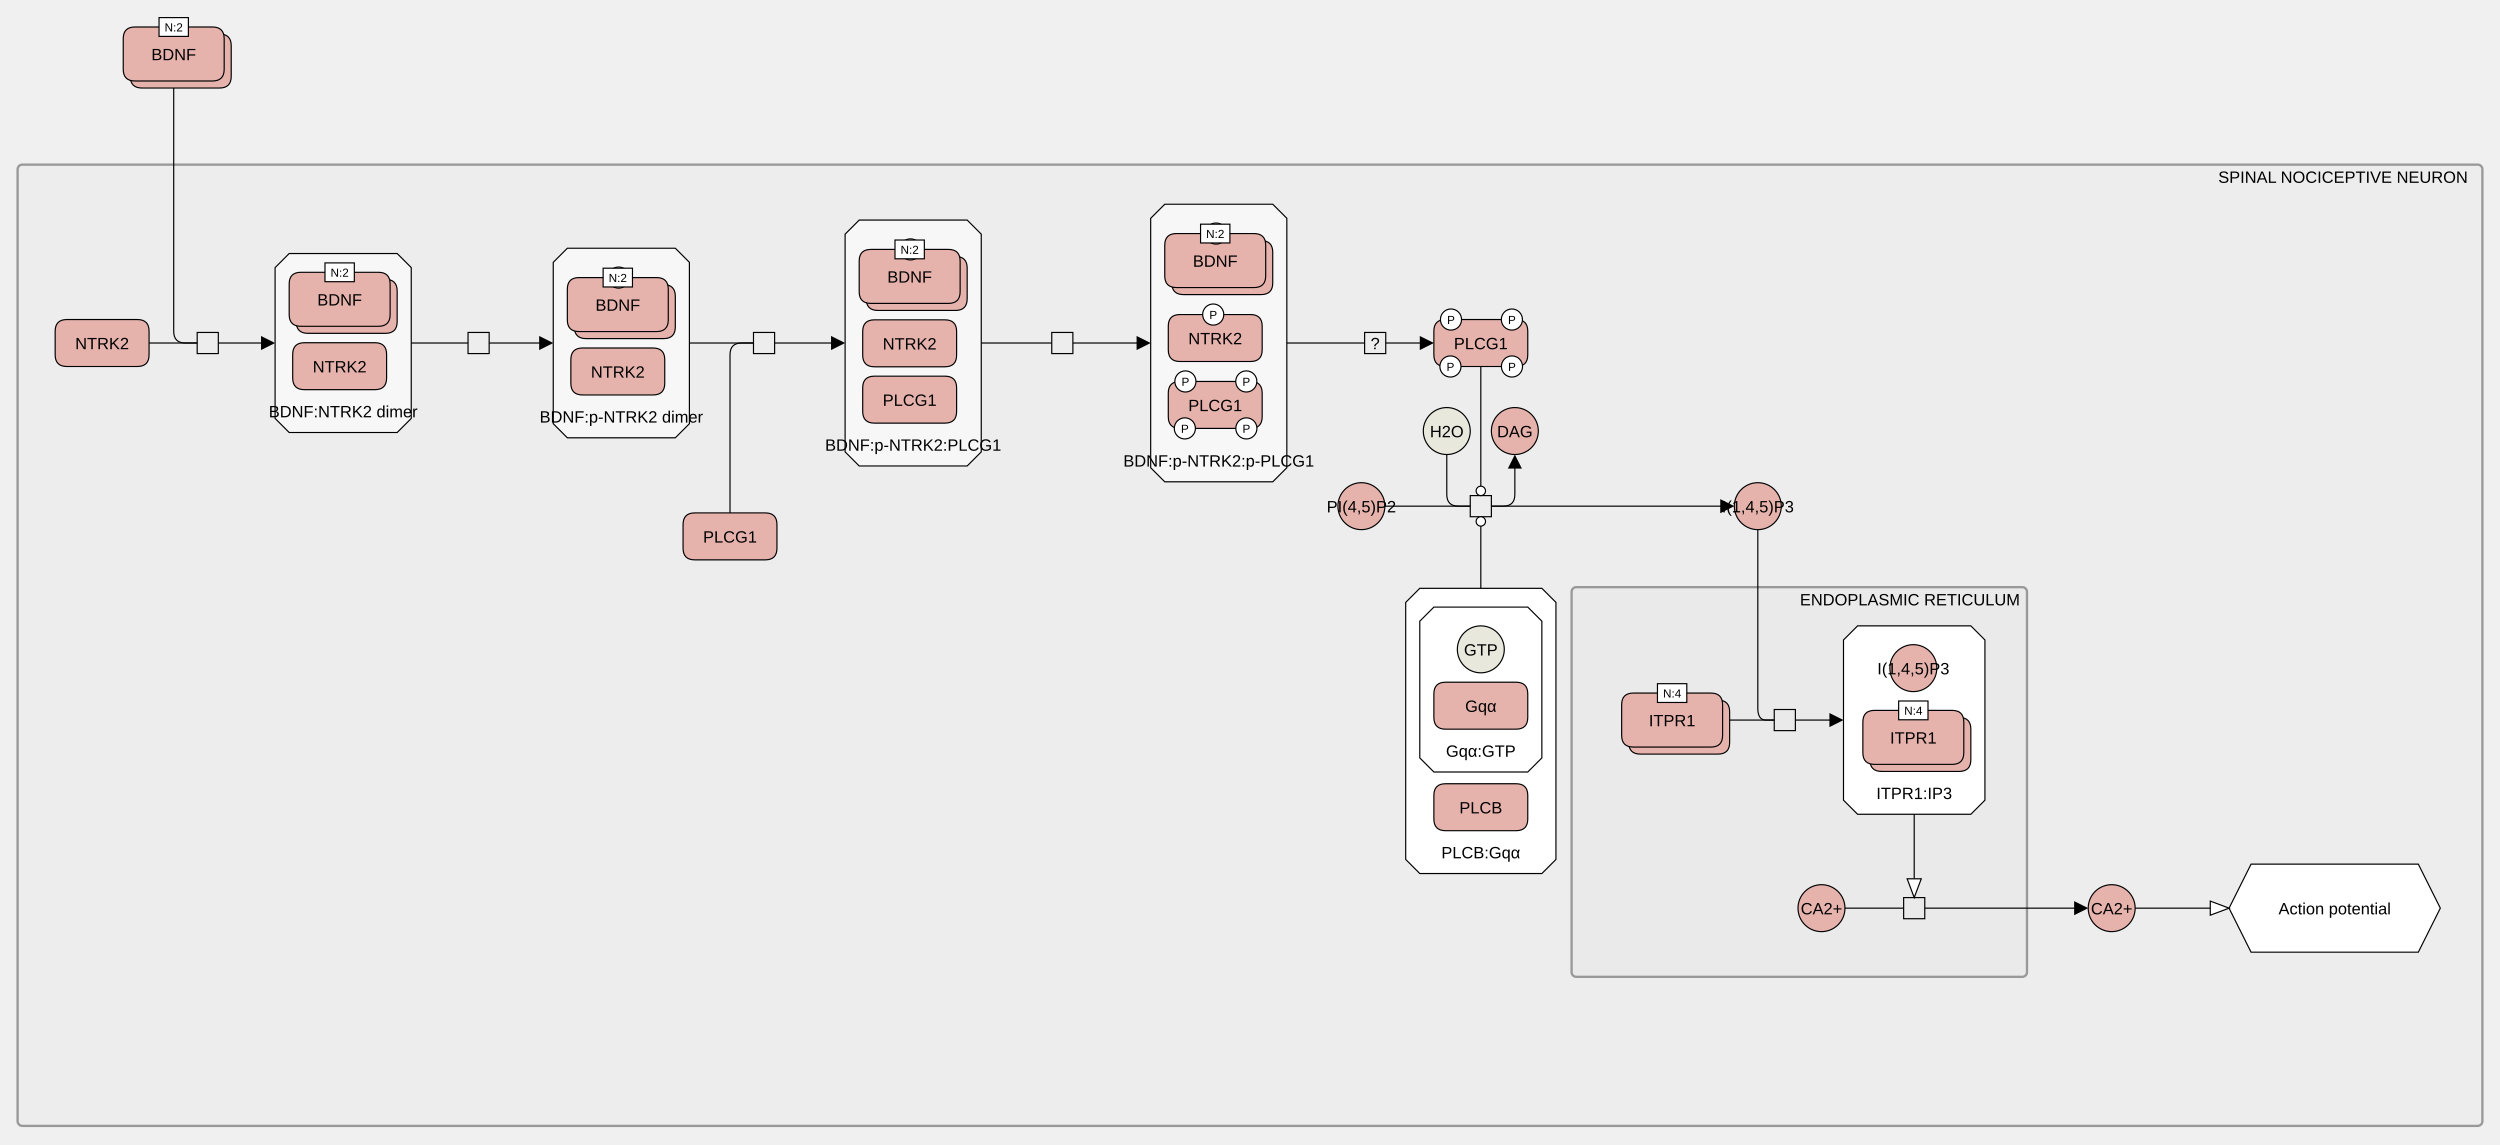
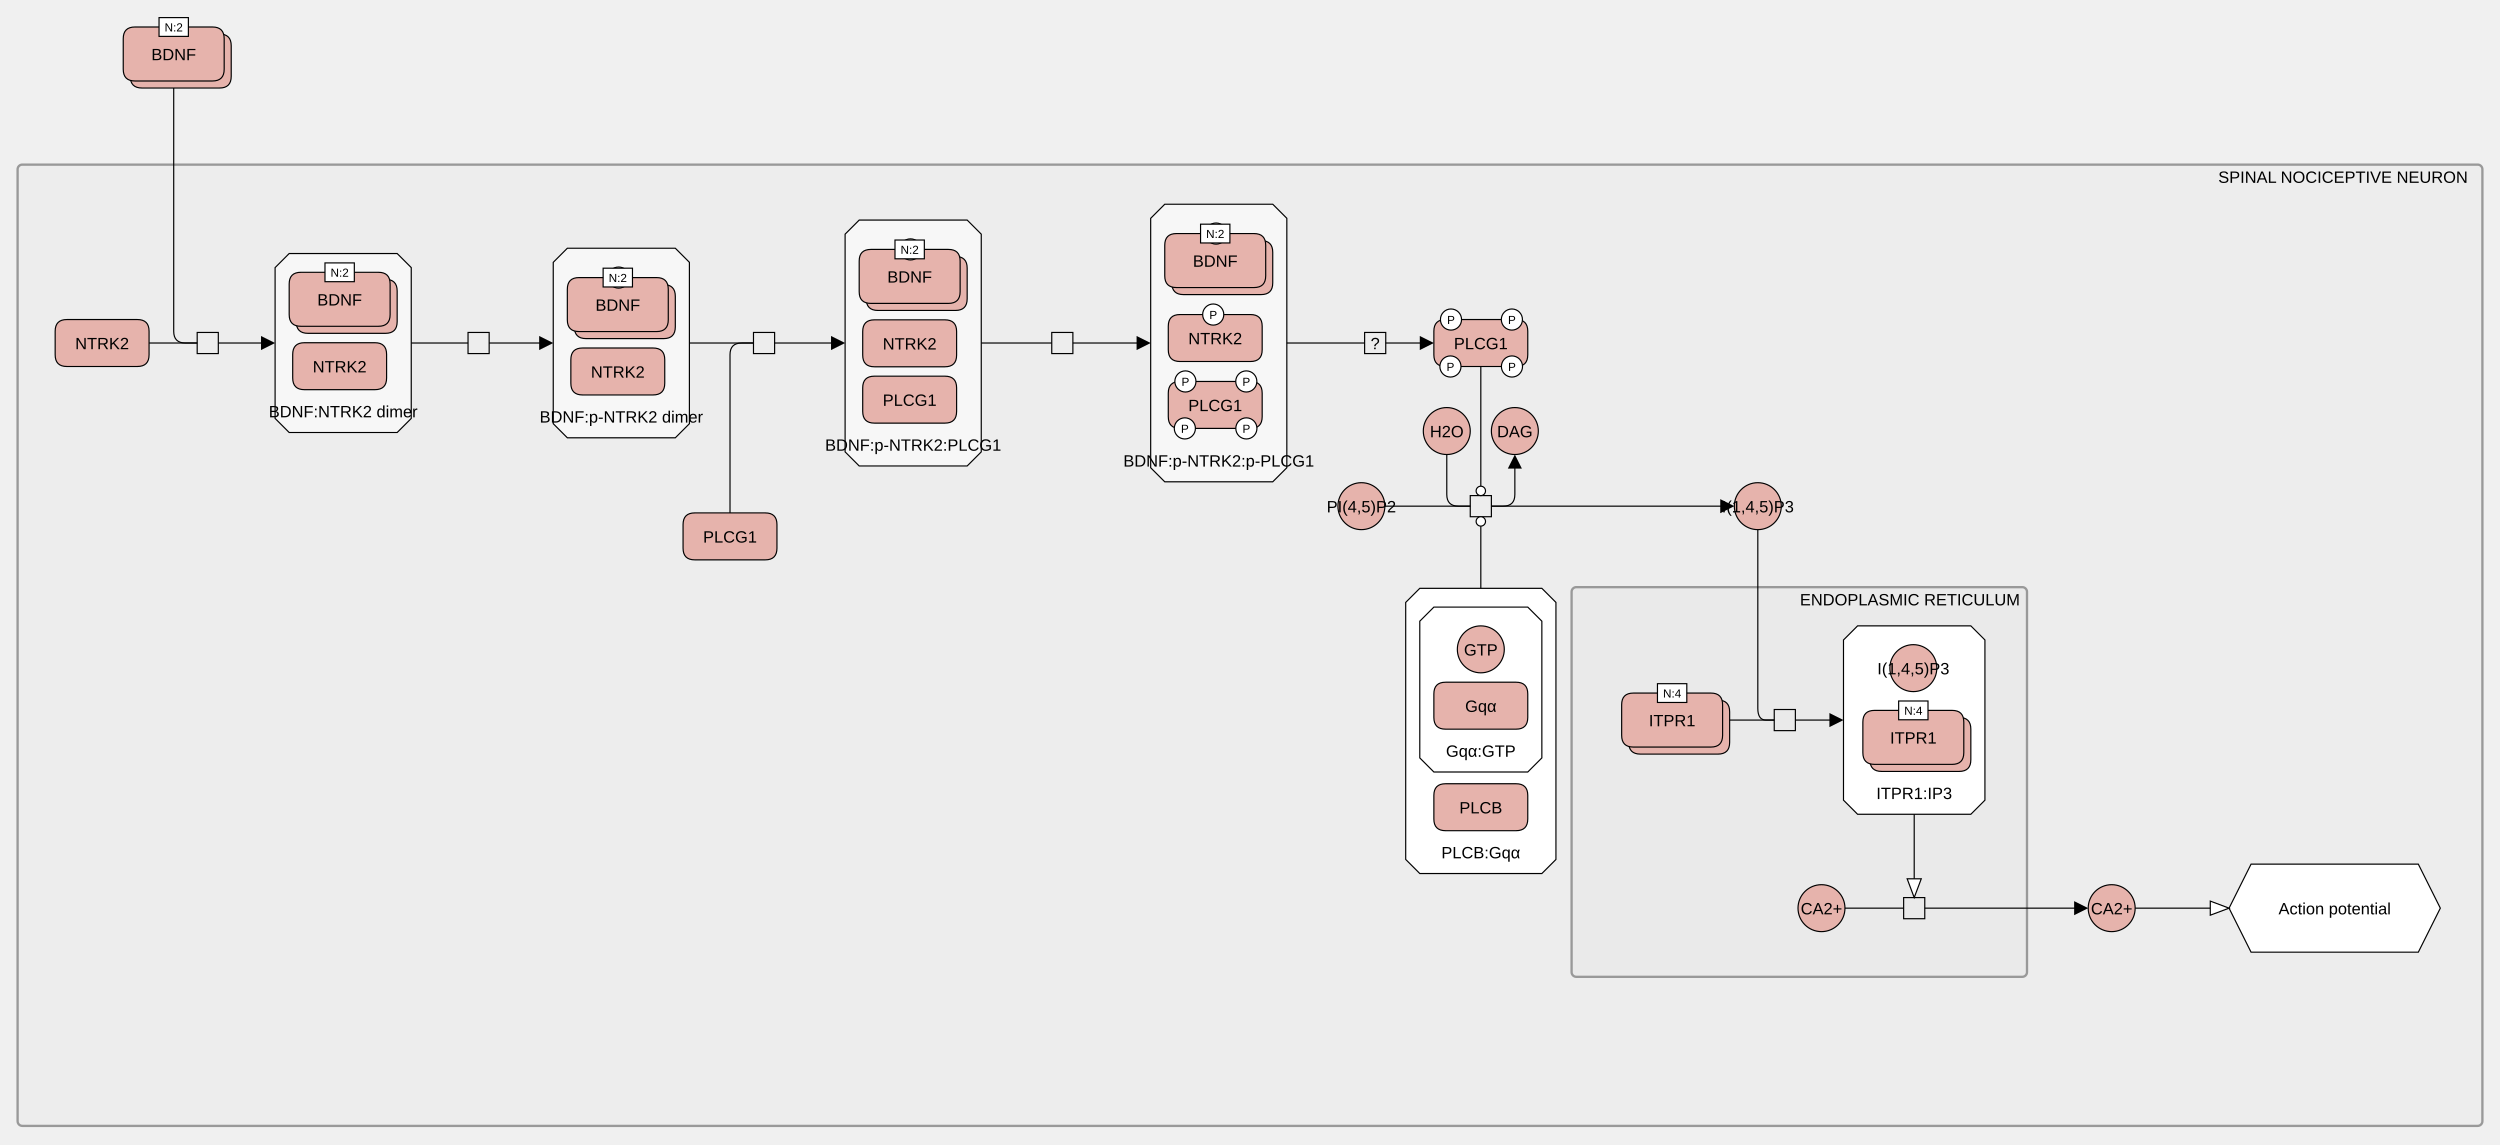
<svg xmlns="http://www.w3.org/2000/svg" width="2130" height="975" viewBox="0 0 2130 975" stroke-linecap="butt" stroke-miterlimit="10">
  <g transform="translate(-25,-25)">
    <path d="M40 169.25 C40 167.041 41.791 165.25 44 165.25 L2136 165.25 C2138.209 165.25 2140 167.041 2140 169.25 L2140 980.25 C2140 982.459 2138.209 984.25 2136 984.25 L44 984.25 C41.791 984.25 40 982.459 40 980.25 Z" fill="#999999" fill-opacity="0.031" stroke="none" />
    <path d="M40 169.25 C40 167.041 41.791 165.25 44 165.25 L2136 165.25 C2138.209 165.25 2140 167.041 2140 169.25 L2140 980.25 C2140 982.459 2138.209 984.25 2136 984.25 L44 984.25 C41.791 984.25 40 982.459 40 980.25 Z" fill="none" stroke="#999999" stroke-width="2" />
    <text x="2021.25" y="180.791" text-anchor="middle" font-family="'Dialog', Arial, Helvetica, sans-serif" font-size="14" fill="#000000" stroke="none" xml:space="preserve">SPINAL NOCICEPTIVE NEURON</text>
    <path d="M1364 529.25 C1364 527.041 1365.791 525.25 1368 525.25 L1748 525.25 C1750.209 525.25 1752 527.041 1752 529.25 L1752 853.25 C1752 855.459 1750.209 857.25 1748 857.25 L1368 857.25 C1365.791 857.25 1364 855.459 1364 853.25 Z" fill="#999999" fill-opacity="0.031" stroke="none" />
    <path d="M1364 529.25 C1364 527.041 1365.791 525.25 1368 525.25 L1748 525.25 C1750.209 525.25 1752 527.041 1752 529.25 L1752 853.25 C1752 855.459 1750.209 857.25 1748 857.25 L1368 857.25 C1365.791 857.25 1364 855.459 1364 853.25 Z" fill="none" stroke="#999999" stroke-width="2" />
    <text x="1652.25" y="540.791" text-anchor="middle" font-family="'Dialog', Arial, Helvetica, sans-serif" font-size="14" fill="#000000" stroke="none" xml:space="preserve">ENDOPLASMIC RETICULUM</text>
    <path d="M1556.906 798.75 C1556.906 787.704 1565.86 778.75 1576.906 778.75 L1576.906 778.75 C1587.952 778.75 1596.906 787.704 1596.906 798.75 L1596.906 798.75 C1596.906 809.796 1587.952 818.75 1576.906 818.75 L1576.906 818.75 C1565.86 818.75 1556.906 809.796 1556.906 798.75 Z" fill="#E6B3AC" stroke="none" />
    <path d="M1556.906 798.75 C1556.906 787.704 1565.86 778.75 1576.906 778.75 L1576.906 778.75 C1587.952 778.75 1596.906 787.704 1596.906 798.75 L1596.906 798.75 C1596.906 809.796 1587.952 818.75 1576.906 818.75 L1576.906 818.75 C1565.86 818.75 1556.906 809.796 1556.906 798.75 Z" fill="none" stroke="#000000" />
    <text x="1576.906" y="804.041" text-anchor="middle" font-family="'Dialog', Arial, Helvetica, sans-serif" font-size="14" fill="#000000" stroke="none" xml:space="preserve">CA2+</text>
    <path d="M1607.656 558.25 L1704.156 558.25 L1716.156 570.25 L1716.156 706.75 L1704.156 718.75 L1607.656 718.75 L1595.656 706.75 L1595.656 570.25 Z" fill="#FFFFFF" stroke="none" />
    <path d="M1607.656 558.25 L1704.156 558.25 L1716.156 570.25 L1716.156 706.75 L1704.156 718.75 L1607.656 718.75 L1595.656 706.75 L1595.656 570.25 Z" fill="none" stroke="#000000" />
    <text x="1655.906" y="705.791" text-anchor="middle" font-family="'Dialog', Arial, Helvetica, sans-serif" font-size="14" fill="#000000" stroke="none" xml:space="preserve">ITPR1:IP3</text>
    <path d="M1618.156 646.25 Q1618.156 636.25 1628.156 636.25 L1694.156 636.25 Q1704.156 636.25 1704.156 646.25 L1704.156 672.25 Q1704.156 682.25 1694.156 682.25 L1628.156 682.25 Q1618.156 682.25 1618.156 672.25 Z" fill="#E6B3AC" stroke="none" />
    <path d="M1618.156 646.25 Q1618.156 636.25 1628.156 636.25 L1694.156 636.25 Q1704.156 636.25 1704.156 646.25 L1704.156 672.25 Q1704.156 682.25 1694.156 682.25 L1628.156 682.25 Q1618.156 682.25 1618.156 672.25 Z" fill="none" stroke="#000000" />
    <path d="M1612.156 640.25 Q1612.156 630.25 1622.156 630.25 L1688.156 630.25 Q1698.156 630.25 1698.156 640.25 L1698.156 666.25 Q1698.156 676.25 1688.156 676.25 L1622.156 676.25 Q1612.156 676.25 1612.156 666.25 Z" fill="#E6B3AC" stroke="none" />
    <path d="M1612.156 640.25 Q1612.156 630.25 1622.156 630.25 L1688.156 630.25 Q1698.156 630.25 1698.156 640.25 L1698.156 666.25 Q1698.156 676.25 1688.156 676.25 L1622.156 676.25 Q1612.156 676.25 1612.156 666.25 Z" fill="none" stroke="#000000" />
    <text x="1655.156" y="658.541" text-anchor="middle" font-family="'Dialog', Arial, Helvetica, sans-serif" font-size="14" fill="#000000" stroke="none" xml:space="preserve">ITPR1</text>
    <path d="M1642.656 622.25 L1667.656 622.25 L1667.656 638.25 L1642.656 638.25 Z" fill="#FFFFFF" stroke="none" />
    <path d="M1642.656 622.25 L1667.656 622.25 L1667.656 638.25 L1642.656 638.25 Z" fill="none" stroke="#000000" />
    <text x="1655.156" y="634.029" text-anchor="middle" font-family="'Dialog', Arial, Helvetica, sans-serif" font-size="10" fill="#000000" stroke="none" xml:space="preserve">N:4</text>
    <path d="M1635.156 594.25 C1635.156 583.204 1644.11 574.25 1655.156 574.25 L1655.156 574.25 C1666.202 574.25 1675.156 583.204 1675.156 594.25 L1675.156 594.25 C1675.156 605.296 1666.202 614.25 1655.156 614.25 L1655.156 614.25 C1644.11 614.25 1635.156 605.296 1635.156 594.25 Z" fill="#E6B3AC" stroke="none" />
    <path d="M1635.156 594.25 C1635.156 583.204 1644.11 574.25 1655.156 574.25 L1655.156 574.25 C1666.202 574.25 1675.156 583.204 1675.156 594.25 L1675.156 594.25 C1675.156 605.296 1666.202 614.25 1655.156 614.25 L1655.156 614.25 C1644.11 614.25 1635.156 605.296 1635.156 594.25 Z" fill="none" stroke="#000000" />
    <text x="1655.156" y="599.541" text-anchor="middle" font-family="'Dialog', Arial, Helvetica, sans-serif" font-size="14" fill="#000000" stroke="none" xml:space="preserve">I(1,4,5)P3</text>
    <path d="M1412.656 631.5 Q1412.656 621.5 1422.656 621.5 L1488.656 621.5 Q1498.656 621.5 1498.656 631.5 L1498.656 657.5 Q1498.656 667.5 1488.656 667.5 L1422.656 667.5 Q1412.656 667.5 1412.656 657.5 Z" fill="#E6B3AC" stroke="none" />
    <path d="M1412.656 631.5 Q1412.656 621.5 1422.656 621.5 L1488.656 621.5 Q1498.656 621.5 1498.656 631.5 L1498.656 657.5 Q1498.656 667.5 1488.656 667.5 L1422.656 667.5 Q1412.656 667.5 1412.656 657.5 Z" fill="none" stroke="#000000" />
    <path d="M1406.656 625.5 Q1406.656 615.5 1416.656 615.5 L1482.656 615.5 Q1492.656 615.5 1492.656 625.5 L1492.656 651.5 Q1492.656 661.5 1482.656 661.5 L1416.656 661.5 Q1406.656 661.5 1406.656 651.5 Z" fill="#E6B3AC" stroke="none" />
    <path d="M1406.656 625.5 Q1406.656 615.5 1416.656 615.5 L1482.656 615.5 Q1492.656 615.5 1492.656 625.5 L1492.656 651.5 Q1492.656 661.5 1482.656 661.5 L1416.656 661.5 Q1406.656 661.5 1406.656 651.5 Z" fill="none" stroke="#000000" />
    <text x="1449.656" y="643.791" text-anchor="middle" font-family="'Dialog', Arial, Helvetica, sans-serif" font-size="14" fill="#000000" stroke="none" xml:space="preserve">ITPR1</text>
    <path d="M1437.156 607.5 L1462.156 607.5 L1462.156 623.5 L1437.156 623.5 Z" fill="#FFFFFF" stroke="none" />
    <path d="M1437.156 607.5 L1462.156 607.5 L1462.156 623.5 L1437.156 623.5 Z" fill="none" stroke="#000000" />
    <text x="1449.656" y="619.279" text-anchor="middle" font-family="'Dialog', Arial, Helvetica, sans-serif" font-size="10" fill="#000000" stroke="none" xml:space="preserve">N:4</text>
    <path d="M1536.656 629.5 L1554.656 629.5 L1554.656 647.5 L1536.656 647.5 Z" fill="none" stroke="#000000" />
    <path d="M1646.906 789.75 L1664.906 789.75 L1664.906 807.75 L1646.906 807.75 Z" fill="none" stroke="#000000" />
    <path d="M1234.656 526.25 L1338.656 526.25 L1350.656 538.25 L1350.656 757.25 L1338.656 769.25 L1234.656 769.25 L1222.656 757.25 L1222.656 538.25 Z" fill="#FFFFFF" stroke="none" />
    <path d="M1234.656 526.25 L1338.656 526.25 L1350.656 538.25 L1350.656 757.25 L1338.656 769.25 L1234.656 769.25 L1222.656 757.25 L1222.656 538.25 Z" fill="none" stroke="#000000" />
    <text x="1286.656" y="756.291" text-anchor="middle" font-family="'Dialog', Arial, Helvetica, sans-serif" font-size="14" fill="#000000" stroke="none" xml:space="preserve">PLCB:Gqα</text>
    <path d="M1246.656 702.75 Q1246.656 692.75 1256.656 692.75 L1316.656 692.75 Q1326.656 692.75 1326.656 702.75 L1326.656 722.75 Q1326.656 732.75 1316.656 732.75 L1256.656 732.75 Q1246.656 732.75 1246.656 722.75 Z" fill="#E6B3AC" stroke="none" />
    <path d="M1246.656 702.75 Q1246.656 692.75 1256.656 692.75 L1316.656 692.75 Q1326.656 692.75 1326.656 702.75 L1326.656 722.75 Q1326.656 732.75 1316.656 732.75 L1256.656 732.75 Q1246.656 732.75 1246.656 722.75 Z" fill="none" stroke="#000000" />
    <text x="1286.656" y="718.041" text-anchor="middle" font-family="'Dialog', Arial, Helvetica, sans-serif" font-size="14" fill="#000000" stroke="none" xml:space="preserve">PLCB</text>
    <path d="M1246.656 542.25 L1326.656 542.25 L1338.656 554.25 L1338.656 670.75 L1326.656 682.75 L1246.656 682.75 L1234.656 670.75 L1234.656 554.25 Z" fill="#FFFFFF" stroke="none" />
    <path d="M1246.656 542.25 L1326.656 542.25 L1338.656 554.25 L1338.656 670.75 L1326.656 682.75 L1246.656 682.75 L1234.656 670.75 L1234.656 554.25 Z" fill="none" stroke="#000000" />
    <text x="1286.656" y="669.791" text-anchor="middle" font-family="'Dialog', Arial, Helvetica, sans-serif" font-size="14" fill="#000000" stroke="none" xml:space="preserve">Gqα:GTP</text>
    <path d="M1246.656 616.25 Q1246.656 606.25 1256.656 606.25 L1316.656 606.25 Q1326.656 606.25 1326.656 616.25 L1326.656 636.25 Q1326.656 646.25 1316.656 646.25 L1256.656 646.25 Q1246.656 646.25 1246.656 636.25 Z" fill="#E6B3AC" stroke="none" />
    <path d="M1246.656 616.25 Q1246.656 606.25 1256.656 606.25 L1316.656 606.25 Q1326.656 606.25 1326.656 616.25 L1326.656 636.25 Q1326.656 646.25 1316.656 646.25 L1256.656 646.25 Q1246.656 646.25 1246.656 636.25 Z" fill="none" stroke="#000000" />
    <text x="1286.656" y="631.541" text-anchor="middle" font-family="'Dialog', Arial, Helvetica, sans-serif" font-size="14" fill="#000000" stroke="none" xml:space="preserve">Gqα</text>
-     <path d="M1266.656 578.25 C1266.656 567.204 1275.61 558.25 1286.656 558.25 L1286.656 558.25 C1297.702 558.25 1306.656 567.204 1306.656 578.25 L1306.656 578.25 C1306.656 589.296 1297.702 598.25 1286.656 598.25 L1286.656 598.25 C1275.61 598.25 1266.656 589.296 1266.656 578.25 Z" fill="#E8E8DD" stroke="none" />
+     <path d="M1266.656 578.25 C1266.656 567.204 1275.61 558.25 1286.656 558.25 L1286.656 558.25 C1297.702 558.25 1306.656 567.204 1306.656 578.25 L1306.656 578.25 C1306.656 589.296 1297.702 598.25 1286.656 598.25 L1286.656 598.25 C1275.61 598.25 1266.656 589.296 1266.656 578.25 Z" fill="#E6B3AC" stroke="none" />
    <path d="M1266.656 578.25 C1266.656 567.204 1275.61 558.25 1286.656 558.25 L1286.656 558.25 C1297.702 558.25 1306.656 567.204 1306.656 578.25 L1306.656 578.25 C1306.656 589.296 1297.702 598.25 1286.656 598.25 L1286.656 598.25 C1275.61 598.25 1266.656 589.296 1266.656 578.25 Z" fill="none" stroke="#000000" />
    <text x="1286.656" y="583.541" text-anchor="middle" font-family="'Dialog', Arial, Helvetica, sans-serif" font-size="14" fill="#000000" stroke="none" xml:space="preserve">GTP</text>
    <path d="M1017.375 199 L1109.375 199 L1121.375 211 L1121.375 423.5 L1109.375 435.5 L1017.375 435.5 L1005.375 423.5 L1005.375 211 Z" fill="#F7F7F7" stroke="none" />
    <path d="M1017.375 199 L1109.375 199 L1121.375 211 L1121.375 423.5 L1109.375 435.5 L1017.375 435.5 L1005.375 423.5 L1005.375 211 Z" fill="none" stroke="#000000" />
    <text x="1063.375" y="422.541" text-anchor="middle" font-family="'Dialog', Arial, Helvetica, sans-serif" font-size="14" fill="#000000" stroke="none" xml:space="preserve">BDNF:p-NTRK2:p-PLCG1</text>
    <path d="M1023.375 240 Q1023.375 230 1033.375 230 L1099.375 230 Q1109.375 230 1109.375 240 L1109.375 266 Q1109.375 276 1099.375 276 L1033.375 276 Q1023.375 276 1023.375 266 Z" fill="#E6B3AC" stroke="none" />
    <path d="M1023.375 240 Q1023.375 230 1033.375 230 L1099.375 230 Q1109.375 230 1109.375 240 L1109.375 266 Q1109.375 276 1099.375 276 L1033.375 276 Q1023.375 276 1023.375 266 Z" fill="none" stroke="#000000" />
    <path d="M1017.375 234 Q1017.375 224 1027.375 224 L1093.375 224 Q1103.375 224 1103.375 234 L1103.375 260 Q1103.375 270 1093.375 270 L1027.375 270 Q1017.375 270 1017.375 260 Z" fill="#E6B3AC" stroke="none" />
    <path d="M1017.375 234 Q1017.375 224 1027.375 224 L1093.375 224 Q1103.375 224 1103.375 234 L1103.375 260 Q1103.375 270 1093.375 270 L1027.375 270 Q1017.375 270 1017.375 260 Z" fill="none" stroke="#000000" />
    <text x="1060.375" y="252.291" text-anchor="middle" font-family="'Dialog', Arial, Helvetica, sans-serif" font-size="14" fill="#000000" stroke="none" xml:space="preserve">BDNF</text>
    <path d="M1052.083 224 C1052.083 219.029 1056.112 215 1061.083 215 L1061.083 215 C1066.054 215 1070.083 219.029 1070.083 224 L1070.083 224 C1070.083 228.971 1066.054 233 1061.083 233 L1061.083 233 C1056.112 233 1052.083 228.971 1052.083 224 Z" fill="#FFFFFF" stroke="none" />
    <path d="M1052.083 224 C1052.083 219.029 1056.112 215 1061.083 215 L1061.083 215 C1066.054 215 1070.083 219.029 1070.083 224 L1070.083 224 C1070.083 228.971 1066.054 233 1061.083 233 L1061.083 233 C1056.112 233 1052.083 228.971 1052.083 224 Z" fill="none" stroke="#000000" />
    <text x="1061.083" y="227.78" text-anchor="middle" font-family="'Dialog', Arial, Helvetica, sans-serif" font-size="10" fill="#000000" stroke="none" xml:space="preserve">P</text>
    <path d="M1047.875 216 L1072.875 216 L1072.875 232 L1047.875 232 Z" fill="#FFFFFF" stroke="none" />
    <path d="M1047.875 216 L1072.875 216 L1072.875 232 L1047.875 232 Z" fill="none" stroke="#000000" />
    <text x="1060.375" y="227.78" text-anchor="middle" font-family="'Dialog', Arial, Helvetica, sans-serif" font-size="10" fill="#000000" stroke="none" xml:space="preserve">N:2</text>
    <path d="M1020.375 303 Q1020.375 293 1030.375 293 L1090.375 293 Q1100.375 293 1100.375 303 L1100.375 323 Q1100.375 333 1090.375 333 L1030.375 333 Q1020.375 333 1020.375 323 Z" fill="#E6B3AC" stroke="none" />
    <path d="M1020.375 303 Q1020.375 293 1030.375 293 L1090.375 293 Q1100.375 293 1100.375 303 L1100.375 323 Q1100.375 333 1090.375 333 L1030.375 333 Q1020.375 333 1020.375 323 Z" fill="none" stroke="#000000" />
    <text x="1060.375" y="318.291" text-anchor="middle" font-family="'Dialog', Arial, Helvetica, sans-serif" font-size="14" fill="#000000" stroke="none" xml:space="preserve">NTRK2</text>
    <path d="M1049.671 293 C1049.671 288.029 1053.7 284 1058.671 284 L1058.671 284 C1063.642 284 1067.671 288.029 1067.671 293 L1067.671 293 C1067.671 297.971 1063.642 302 1058.671 302 L1058.671 302 C1053.7 302 1049.671 297.971 1049.671 293 Z" fill="#FFFFFF" stroke="none" />
    <path d="M1049.671 293 C1049.671 288.029 1053.7 284 1058.671 284 L1058.671 284 C1063.642 284 1067.671 288.029 1067.671 293 L1067.671 293 C1067.671 297.971 1063.642 302 1058.671 302 L1058.671 302 C1053.7 302 1049.671 297.971 1049.671 293 Z" fill="none" stroke="#000000" />
    <text x="1058.671" y="296.779" text-anchor="middle" font-family="'Dialog', Arial, Helvetica, sans-serif" font-size="10" fill="#000000" stroke="none" xml:space="preserve">P</text>
    <path d="M1020.375 360 Q1020.375 350 1030.375 350 L1090.375 350 Q1100.375 350 1100.375 360 L1100.375 380 Q1100.375 390 1090.375 390 L1030.375 390 Q1020.375 390 1020.375 380 Z" fill="#E6B3AC" stroke="none" />
    <path d="M1020.375 360 Q1020.375 350 1030.375 350 L1090.375 350 Q1100.375 350 1100.375 360 L1100.375 380 Q1100.375 390 1090.375 390 L1030.375 390 Q1020.375 390 1020.375 380 Z" fill="none" stroke="#000000" />
    <text x="1060.375" y="375.291" text-anchor="middle" font-family="'Dialog', Arial, Helvetica, sans-serif" font-size="14" fill="#000000" stroke="none" xml:space="preserve">PLCG1</text>
    <path d="M1025.963 350 C1025.963 345.029 1029.993 341 1034.963 341 L1034.963 341 C1039.934 341 1043.963 345.029 1043.963 350 L1043.963 350 C1043.963 354.971 1039.934 359 1034.963 359 L1034.963 359 C1029.993 359 1025.963 354.971 1025.963 350 Z" fill="#FFFFFF" stroke="none" />
    <path d="M1025.963 350 C1025.963 345.029 1029.993 341 1034.963 341 L1034.963 341 C1039.934 341 1043.963 345.029 1043.963 350 L1043.963 350 C1043.963 354.971 1039.934 359 1034.963 359 L1034.963 359 C1029.993 359 1025.963 354.971 1025.963 350 Z" fill="none" stroke="#000000" />
    <text x="1034.963" y="353.779" text-anchor="middle" font-family="'Dialog', Arial, Helvetica, sans-serif" font-size="10" fill="#000000" stroke="none" xml:space="preserve">P</text>
    <path d="M1077.846 350 C1077.846 345.029 1081.875 341 1086.846 341 L1086.846 341 C1091.816 341 1095.846 345.029 1095.846 350 L1095.846 350 C1095.846 354.971 1091.816 359 1086.846 359 L1086.846 359 C1081.875 359 1077.846 354.971 1077.846 350 Z" fill="#FFFFFF" stroke="none" />
    <path d="M1077.846 350 C1077.846 345.029 1081.875 341 1086.846 341 L1086.846 341 C1091.816 341 1095.846 345.029 1095.846 350 L1095.846 350 C1095.846 354.971 1091.816 359 1086.846 359 L1086.846 359 C1081.875 359 1077.846 354.971 1077.846 350 Z" fill="none" stroke="#000000" />
    <text x="1086.846" y="353.779" text-anchor="middle" font-family="'Dialog', Arial, Helvetica, sans-serif" font-size="10" fill="#000000" stroke="none" xml:space="preserve">P</text>
    <path d="M1025.493 390 C1025.493 385.029 1029.522 381 1034.493 381 L1034.493 381 C1039.463 381 1043.493 385.029 1043.493 390 L1043.493 390 C1043.493 394.971 1039.463 399 1034.493 399 L1034.493 399 C1029.522 399 1025.493 394.971 1025.493 390 Z" fill="#FFFFFF" stroke="none" />
    <path d="M1025.493 390 C1025.493 385.029 1029.522 381 1034.493 381 L1034.493 381 C1039.463 381 1043.493 385.029 1043.493 390 L1043.493 390 C1043.493 394.971 1039.463 399 1034.493 399 L1034.493 399 C1029.522 399 1025.493 394.971 1025.493 390 Z" fill="none" stroke="#000000" />
    <text x="1034.493" y="393.779" text-anchor="middle" font-family="'Dialog', Arial, Helvetica, sans-serif" font-size="10" fill="#000000" stroke="none" xml:space="preserve">P</text>
    <path d="M1077.911 390 C1077.911 385.029 1081.94 381 1086.911 381 L1086.911 381 C1091.882 381 1095.911 385.029 1095.911 390 L1095.911 390 C1095.911 394.971 1091.882 399 1086.911 399 L1086.911 399 C1081.94 399 1077.911 394.971 1077.911 390 Z" fill="#FFFFFF" stroke="none" />
    <path d="M1077.911 390 C1077.911 385.029 1081.94 381 1086.911 381 L1086.911 381 C1091.882 381 1095.911 385.029 1095.911 390 L1095.911 390 C1095.911 394.971 1091.882 399 1086.911 399 L1086.911 399 C1081.94 399 1077.911 394.971 1077.911 390 Z" fill="none" stroke="#000000" />
    <text x="1086.911" y="393.779" text-anchor="middle" font-family="'Dialog', Arial, Helvetica, sans-serif" font-size="10" fill="#000000" stroke="none" xml:space="preserve">P</text>
    <path d="M757.031 212.5 L849.031 212.5 L861.031 224.5 L861.031 410 L849.031 422 L757.031 422 L745.031 410 L745.031 224.5 Z" fill="#F7F7F7" stroke="none" />
    <path d="M757.031 212.5 L849.031 212.5 L861.031 224.5 L861.031 410 L849.031 422 L757.031 422 L745.031 410 L745.031 224.5 Z" fill="none" stroke="#000000" />
    <text x="803.031" y="409.041" text-anchor="middle" font-family="'Dialog', Arial, Helvetica, sans-serif" font-size="14" fill="#000000" stroke="none" xml:space="preserve">BDNF:p-NTRK2:PLCG1</text>
    <path d="M763.031 253.5 Q763.031 243.5 773.031 243.5 L839.031 243.5 Q849.031 243.5 849.031 253.5 L849.031 279.5 Q849.031 289.5 839.031 289.5 L773.031 289.5 Q763.031 289.5 763.031 279.5 Z" fill="#E6B3AC" stroke="none" />
    <path d="M763.031 253.5 Q763.031 243.5 773.031 243.5 L839.031 243.5 Q849.031 243.5 849.031 253.5 L849.031 279.5 Q849.031 289.5 839.031 289.5 L773.031 289.5 Q763.031 289.5 763.031 279.5 Z" fill="none" stroke="#000000" />
    <path d="M757.031 247.5 Q757.031 237.5 767.031 237.5 L833.031 237.5 Q843.031 237.5 843.031 247.5 L843.031 273.5 Q843.031 283.5 833.031 283.5 L767.031 283.5 Q757.031 283.5 757.031 273.5 Z" fill="#E6B3AC" stroke="none" />
    <path d="M757.031 247.5 Q757.031 237.5 767.031 237.5 L833.031 237.5 Q843.031 237.5 843.031 247.5 L843.031 273.5 Q843.031 283.5 833.031 283.5 L767.031 283.5 Q757.031 283.5 757.031 273.5 Z" fill="none" stroke="#000000" />
    <text x="800.031" y="265.791" text-anchor="middle" font-family="'Dialog', Arial, Helvetica, sans-serif" font-size="14" fill="#000000" stroke="none" xml:space="preserve">BDNF</text>
    <path d="M791.74 237.5 C791.74 232.529 795.769 228.5 800.74 228.5 L800.74 228.5 C805.71 228.5 809.74 232.529 809.74 237.5 L809.74 237.5 C809.74 242.471 805.71 246.5 800.74 246.5 L800.74 246.5 C795.769 246.5 791.74 242.471 791.74 237.5 Z" fill="#FFFFFF" stroke="none" />
    <path d="M791.74 237.5 C791.74 232.529 795.769 228.5 800.74 228.5 L800.74 228.5 C805.71 228.5 809.74 232.529 809.74 237.5 L809.74 237.5 C809.74 242.471 805.71 246.5 800.74 246.5 L800.74 246.5 C795.769 246.5 791.74 242.471 791.74 237.5 Z" fill="none" stroke="#000000" />
    <text x="800.74" y="241.28" text-anchor="middle" font-family="'Dialog', Arial, Helvetica, sans-serif" font-size="10" fill="#000000" stroke="none" xml:space="preserve">P</text>
    <path d="M787.531 229.5 L812.531 229.5 L812.531 245.5 L787.531 245.5 Z" fill="#FFFFFF" stroke="none" />
    <path d="M787.531 229.5 L812.531 229.5 L812.531 245.5 L787.531 245.5 Z" fill="none" stroke="#000000" />
    <text x="800.031" y="241.28" text-anchor="middle" font-family="'Dialog', Arial, Helvetica, sans-serif" font-size="10" fill="#000000" stroke="none" xml:space="preserve">N:2</text>
    <path d="M760.031 307.5 Q760.031 297.5 770.031 297.5 L830.031 297.5 Q840.031 297.5 840.031 307.5 L840.031 327.5 Q840.031 337.5 830.031 337.5 L770.031 337.5 Q760.031 337.5 760.031 327.5 Z" fill="#E6B3AC" stroke="none" />
    <path d="M760.031 307.5 Q760.031 297.5 770.031 297.5 L830.031 297.5 Q840.031 297.5 840.031 307.5 L840.031 327.5 Q840.031 337.5 830.031 337.5 L770.031 337.5 Q760.031 337.5 760.031 327.5 Z" fill="none" stroke="#000000" />
    <text x="800.031" y="322.791" text-anchor="middle" font-family="'Dialog', Arial, Helvetica, sans-serif" font-size="14" fill="#000000" stroke="none" xml:space="preserve">NTRK2</text>
    <path d="M760.031 355.5 Q760.031 345.5 770.031 345.5 L830.031 345.5 Q840.031 345.5 840.031 355.5 L840.031 375.5 Q840.031 385.5 830.031 385.5 L770.031 385.5 Q760.031 385.5 760.031 375.5 Z" fill="#E6B3AC" stroke="none" />
    <path d="M760.031 355.5 Q760.031 345.5 770.031 345.5 L830.031 345.5 Q840.031 345.5 840.031 355.5 L840.031 375.5 Q840.031 385.5 830.031 385.5 L770.031 385.5 Q760.031 385.5 760.031 375.5 Z" fill="none" stroke="#000000" />
    <text x="800.031" y="370.791" text-anchor="middle" font-family="'Dialog', Arial, Helvetica, sans-serif" font-size="14" fill="#000000" stroke="none" xml:space="preserve">PLCG1</text>
    <path d="M508.367 236.5 L600.367 236.5 L612.367 248.5 L612.367 386 L600.367 398 L508.367 398 L496.367 386 L496.367 248.5 Z" fill="#F7F7F7" stroke="none" />
    <path d="M508.367 236.5 L600.367 236.5 L612.367 248.5 L612.367 386 L600.367 398 L508.367 398 L496.367 386 L496.367 248.5 Z" fill="none" stroke="#000000" />
    <text x="554.367" y="385.041" text-anchor="middle" font-family="'Dialog', Arial, Helvetica, sans-serif" font-size="14" fill="#000000" stroke="none" xml:space="preserve">BDNF:p-NTRK2 dimer</text>
    <path d="M514.367 277.5 Q514.367 267.5 524.367 267.5 L590.367 267.5 Q600.367 267.5 600.367 277.5 L600.367 303.5 Q600.367 313.5 590.367 313.5 L524.367 313.5 Q514.367 313.5 514.367 303.5 Z" fill="#E6B3AC" stroke="none" />
    <path d="M514.367 277.5 Q514.367 267.5 524.367 267.5 L590.367 267.5 Q600.367 267.5 600.367 277.5 L600.367 303.5 Q600.367 313.5 590.367 313.5 L524.367 313.5 Q514.367 313.5 514.367 303.5 Z" fill="none" stroke="#000000" />
    <path d="M508.367 271.5 Q508.367 261.5 518.367 261.5 L584.367 261.5 Q594.367 261.5 594.367 271.5 L594.367 297.5 Q594.367 307.5 584.367 307.5 L518.367 307.5 Q508.367 307.5 508.367 297.5 Z" fill="#E6B3AC" stroke="none" />
    <path d="M508.367 271.5 Q508.367 261.5 518.367 261.5 L584.367 261.5 Q594.367 261.5 594.367 271.5 L594.367 297.5 Q594.367 307.5 584.367 307.5 L518.367 307.5 Q508.367 307.5 508.367 297.5 Z" fill="none" stroke="#000000" />
    <text x="551.367" y="289.791" text-anchor="middle" font-family="'Dialog', Arial, Helvetica, sans-serif" font-size="14" fill="#000000" stroke="none" xml:space="preserve">BDNF</text>
    <path d="M543.075 261.5 C543.075 256.529 547.105 252.5 552.075 252.5 L552.075 252.5 C557.046 252.5 561.075 256.529 561.075 261.5 L561.075 261.5 C561.075 266.471 557.046 270.5 552.075 270.5 L552.075 270.5 C547.105 270.5 543.075 266.471 543.075 261.5 Z" fill="#FFFFFF" stroke="none" />
    <path d="M543.075 261.5 C543.075 256.529 547.105 252.5 552.075 252.5 L552.075 252.5 C557.046 252.5 561.075 256.529 561.075 261.5 L561.075 261.5 C561.075 266.471 557.046 270.5 552.075 270.5 L552.075 270.5 C547.105 270.5 543.075 266.471 543.075 261.5 Z" fill="none" stroke="#000000" />
    <text x="552.075" y="265.279" text-anchor="middle" font-family="'Dialog', Arial, Helvetica, sans-serif" font-size="10" fill="#000000" stroke="none" xml:space="preserve">P</text>
    <path d="M538.867 253.5 L563.867 253.5 L563.867 269.5 L538.867 269.5 Z" fill="#FFFFFF" stroke="none" />
    <path d="M538.867 253.5 L563.867 253.5 L563.867 269.5 L538.867 269.5 Z" fill="none" stroke="#000000" />
    <text x="551.367" y="265.279" text-anchor="middle" font-family="'Dialog', Arial, Helvetica, sans-serif" font-size="10" fill="#000000" stroke="none" xml:space="preserve">N:2</text>
    <path d="M511.367 331.5 Q511.367 321.5 521.367 321.5 L581.367 321.5 Q591.367 321.5 591.367 331.5 L591.367 351.5 Q591.367 361.5 581.367 361.5 L521.367 361.5 Q511.367 361.5 511.367 351.5 Z" fill="#E6B3AC" stroke="none" />
    <path d="M511.367 331.5 Q511.367 321.5 521.367 321.5 L581.367 321.5 Q591.367 321.5 591.367 331.5 L591.367 351.5 Q591.367 361.5 581.367 361.5 L521.367 361.5 Q511.367 361.5 511.367 351.5 Z" fill="none" stroke="#000000" />
    <text x="551.367" y="346.791" text-anchor="middle" font-family="'Dialog', Arial, Helvetica, sans-serif" font-size="14" fill="#000000" stroke="none" xml:space="preserve">NTRK2</text>
    <path d="M271.383 241 L363.383 241 L375.383 253 L375.383 381.5 L363.383 393.5 L271.383 393.5 L259.383 381.5 L259.383 253 Z" fill="#F7F7F7" stroke="none" />
    <path d="M271.383 241 L363.383 241 L375.383 253 L375.383 381.5 L363.383 393.5 L271.383 393.5 L259.383 381.5 L259.383 253 Z" fill="none" stroke="#000000" />
    <text x="317.383" y="380.541" text-anchor="middle" font-family="'Dialog', Arial, Helvetica, sans-serif" font-size="14" fill="#000000" stroke="none" xml:space="preserve">BDNF:NTRK2 dimer</text>
    <path d="M277.383 273 Q277.383 263 287.383 263 L353.383 263 Q363.383 263 363.383 273 L363.383 299 Q363.383 309 353.383 309 L287.383 309 Q277.383 309 277.383 299 Z" fill="#E6B3AC" stroke="none" />
    <path d="M277.383 273 Q277.383 263 287.383 263 L353.383 263 Q363.383 263 363.383 273 L363.383 299 Q363.383 309 353.383 309 L287.383 309 Q277.383 309 277.383 299 Z" fill="none" stroke="#000000" />
    <path d="M271.383 267 Q271.383 257 281.383 257 L347.383 257 Q357.383 257 357.383 267 L357.383 293 Q357.383 303 347.383 303 L281.383 303 Q271.383 303 271.383 293 Z" fill="#E6B3AC" stroke="none" />
    <path d="M271.383 267 Q271.383 257 281.383 257 L347.383 257 Q357.383 257 357.383 267 L357.383 293 Q357.383 303 347.383 303 L281.383 303 Q271.383 303 271.383 293 Z" fill="none" stroke="#000000" />
    <text x="314.383" y="285.291" text-anchor="middle" font-family="'Dialog', Arial, Helvetica, sans-serif" font-size="14" fill="#000000" stroke="none" xml:space="preserve">BDNF</text>
    <path d="M301.883 249 L326.883 249 L326.883 265 L301.883 265 Z" fill="#FFFFFF" stroke="none" />
    <path d="M301.883 249 L326.883 249 L326.883 265 L301.883 265 Z" fill="none" stroke="#000000" />
    <text x="314.383" y="260.779" text-anchor="middle" font-family="'Dialog', Arial, Helvetica, sans-serif" font-size="10" fill="#000000" stroke="none" xml:space="preserve">N:2</text>
    <path d="M274.383 327 Q274.383 317 284.383 317 L344.383 317 Q354.383 317 354.383 327 L354.383 347 Q354.383 357 344.383 357 L284.383 357 Q274.383 357 274.383 347 Z" fill="#E6B3AC" stroke="none" />
    <path d="M274.383 327 Q274.383 317 284.383 317 L344.383 317 Q354.383 317 354.383 327 L354.383 347 Q354.383 357 344.383 357 L284.383 357 Q274.383 357 274.383 347 Z" fill="none" stroke="#000000" />
    <text x="314.383" y="342.291" text-anchor="middle" font-family="'Dialog', Arial, Helvetica, sans-serif" font-size="14" fill="#000000" stroke="none" xml:space="preserve">NTRK2</text>
    <path d="M1295.656 392.25 C1295.656 381.204 1304.61 372.25 1315.656 372.25 L1315.656 372.25 C1326.702 372.25 1335.656 381.204 1335.656 392.25 L1335.656 392.25 C1335.656 403.296 1326.702 412.25 1315.656 412.25 L1315.656 412.25 C1304.61 412.25 1295.656 403.296 1295.656 392.25 Z" fill="#E6B3AC" stroke="none" />
    <path d="M1295.656 392.25 C1295.656 381.204 1304.61 372.25 1315.656 372.25 L1315.656 372.25 C1326.702 372.25 1335.656 381.204 1335.656 392.25 L1335.656 392.25 C1335.656 403.296 1326.702 412.25 1315.656 412.25 L1315.656 412.25 C1304.61 412.25 1295.656 403.296 1295.656 392.25 Z" fill="none" stroke="#000000" />
    <text x="1315.656" y="397.541" text-anchor="middle" font-family="'Dialog', Arial, Helvetica, sans-serif" font-size="14" fill="#000000" stroke="none" xml:space="preserve">DAG</text>
    <path d="M1164.906 456.25 C1164.906 445.204 1173.86 436.25 1184.906 436.25 L1184.906 436.25 C1195.952 436.25 1204.906 445.204 1204.906 456.25 L1204.906 456.25 C1204.906 467.296 1195.952 476.25 1184.906 476.25 L1184.906 476.25 C1173.86 476.25 1164.906 467.296 1164.906 456.25 Z" fill="#E6B3AC" stroke="none" />
    <path d="M1164.906 456.25 C1164.906 445.204 1173.86 436.25 1184.906 436.25 L1184.906 436.25 C1195.952 436.25 1204.906 445.204 1204.906 456.25 L1204.906 456.25 C1204.906 467.296 1195.952 476.25 1184.906 476.25 L1184.906 476.25 C1173.86 476.25 1164.906 467.296 1164.906 456.25 Z" fill="none" stroke="#000000" />
    <text x="1184.906" y="461.541" text-anchor="middle" font-family="'Dialog', Arial, Helvetica, sans-serif" font-size="14" fill="#000000" stroke="none" xml:space="preserve">PI(4,5)P2</text>
    <path d="M1502.656 456.25 C1502.656 445.204 1511.61 436.25 1522.656 436.25 L1522.656 436.25 C1533.702 436.25 1542.656 445.204 1542.656 456.25 L1542.656 456.25 C1542.656 467.296 1533.702 476.25 1522.656 476.25 L1522.656 476.25 C1511.61 476.25 1502.656 467.296 1502.656 456.25 Z" fill="#E6B3AC" stroke="none" />
    <path d="M1502.656 456.25 C1502.656 445.204 1511.61 436.25 1522.656 436.25 L1522.656 436.25 C1533.702 436.25 1542.656 445.204 1542.656 456.25 L1542.656 456.25 C1542.656 467.296 1533.702 476.25 1522.656 476.25 L1522.656 476.25 C1511.61 476.25 1502.656 467.296 1502.656 456.25 Z" fill="none" stroke="#000000" />
    <text x="1522.656" y="461.541" text-anchor="middle" font-family="'Dialog', Arial, Helvetica, sans-serif" font-size="14" fill="#000000" stroke="none" xml:space="preserve">I(1,4,5)P3</text>
-     <path d="M1237.656 392.25 C1237.656 381.204 1246.61 372.25 1257.656 372.25 L1257.656 372.25 C1268.702 372.25 1277.656 381.204 1277.656 392.25 L1277.656 392.25 C1277.656 403.296 1268.702 412.25 1257.656 412.25 L1257.656 412.25 C1246.61 412.25 1237.656 403.296 1237.656 392.25 Z" fill="#E8E8DD" stroke="none" />
+     <path d="M1237.656 392.25 C1237.656 381.204 1246.61 372.25 1257.656 372.25 L1257.656 372.25 C1268.702 372.25 1277.656 381.204 1277.656 392.25 L1277.656 392.25 C1277.656 403.296 1268.702 412.25 1257.656 412.25 L1257.656 412.25 C1246.61 412.25 1237.656 403.296 1237.656 392.25 Z" fill="#E6B3AC" stroke="none" />
    <path d="M1237.656 392.25 C1237.656 381.204 1246.61 372.25 1257.656 372.25 L1257.656 372.25 C1268.702 372.25 1277.656 381.204 1277.656 392.25 L1277.656 392.25 C1277.656 403.296 1268.702 412.25 1257.656 412.25 L1257.656 412.25 C1246.61 412.25 1237.656 403.296 1237.656 392.25 Z" fill="none" stroke="#000000" />
    <text x="1257.656" y="397.541" text-anchor="middle" font-family="'Dialog', Arial, Helvetica, sans-serif" font-size="14" fill="#000000" stroke="none" xml:space="preserve">H2O</text>
    <path d="M1804.156 798.75 C1804.156 787.704 1813.11 778.75 1824.156 778.75 L1824.156 778.75 C1835.202 778.75 1844.156 787.704 1844.156 798.75 L1844.156 798.75 C1844.156 809.796 1835.202 818.75 1824.156 818.75 L1824.156 818.75 C1813.11 818.75 1804.156 809.796 1804.156 798.75 Z" fill="#E6B3AC" stroke="none" />
    <path d="M1804.156 798.75 C1804.156 787.704 1813.11 778.75 1824.156 778.75 L1824.156 778.75 C1835.202 778.75 1844.156 787.704 1844.156 798.75 L1844.156 798.75 C1844.156 809.796 1835.202 818.75 1824.156 818.75 L1824.156 818.75 C1813.11 818.75 1804.156 809.796 1804.156 798.75 Z" fill="none" stroke="#000000" />
    <text x="1824.156" y="804.041" text-anchor="middle" font-family="'Dialog', Arial, Helvetica, sans-serif" font-size="14" fill="#000000" stroke="none" xml:space="preserve">CA2+</text>
    <path d="M1942.906 761.25 L2085.406 761.25 L2104.156 798.75 L2085.406 836.25 L1942.906 836.25 L1924.156 798.75 Z" fill="#FFFFFF" stroke="none" />
    <path d="M1942.906 761.25 L2085.406 761.25 L2104.156 798.75 L2085.406 836.25 L1942.906 836.25 L1924.156 798.75 Z" fill="none" stroke="#000000" />
    <text x="2014.156" y="804.041" text-anchor="middle" font-family="'Dialog', Arial, Helvetica, sans-serif" font-size="14" fill="#000000" stroke="none" xml:space="preserve">Action potential</text>
    <path d="M1246.656 307.25 Q1246.656 297.25 1256.656 297.25 L1316.656 297.25 Q1326.656 297.25 1326.656 307.25 L1326.656 327.25 Q1326.656 337.25 1316.656 337.25 L1256.656 337.25 Q1246.656 337.25 1246.656 327.25 Z" fill="#E6B3AC" stroke="none" />
    <path d="M1246.656 307.25 Q1246.656 297.25 1256.656 297.25 L1316.656 297.25 Q1326.656 297.25 1326.656 307.25 L1326.656 327.25 Q1326.656 337.25 1316.656 337.25 L1256.656 337.25 Q1246.656 337.25 1246.656 327.25 Z" fill="none" stroke="#000000" />
    <text x="1286.656" y="322.541" text-anchor="middle" font-family="'Dialog', Arial, Helvetica, sans-serif" font-size="14" fill="#000000" stroke="none" xml:space="preserve">PLCG1</text>
    <path d="M1252.245 297.25 C1252.245 292.279 1256.274 288.25 1261.245 288.25 L1261.245 288.25 C1266.215 288.25 1270.245 292.279 1270.245 297.25 L1270.245 297.25 C1270.245 302.221 1266.215 306.25 1261.245 306.25 L1261.245 306.25 C1256.274 306.25 1252.245 302.221 1252.245 297.25 Z" fill="#FFFFFF" stroke="none" />
    <path d="M1252.245 297.25 C1252.245 292.279 1256.274 288.25 1261.245 288.25 L1261.245 288.25 C1266.215 288.25 1270.245 292.279 1270.245 297.25 L1270.245 297.25 C1270.245 302.221 1266.215 306.25 1261.245 306.25 L1261.245 306.25 C1256.274 306.25 1252.245 302.221 1252.245 297.25 Z" fill="none" stroke="#000000" />
    <text x="1261.245" y="301.029" text-anchor="middle" font-family="'Dialog', Arial, Helvetica, sans-serif" font-size="10" fill="#000000" stroke="none" xml:space="preserve">P</text>
    <path d="M1304.127 297.25 C1304.127 292.279 1308.156 288.25 1313.127 288.25 L1313.127 288.25 C1318.098 288.25 1322.127 292.279 1322.127 297.25 L1322.127 297.25 C1322.127 302.221 1318.098 306.25 1313.127 306.25 L1313.127 306.25 C1308.156 306.25 1304.127 302.221 1304.127 297.25 Z" fill="#FFFFFF" stroke="none" />
    <path d="M1304.127 297.25 C1304.127 292.279 1308.156 288.25 1313.127 288.25 L1313.127 288.25 C1318.098 288.25 1322.127 292.279 1322.127 297.25 L1322.127 297.25 C1322.127 302.221 1318.098 306.25 1313.127 306.25 L1313.127 306.25 C1308.156 306.25 1304.127 302.221 1304.127 297.25 Z" fill="none" stroke="#000000" />
    <text x="1313.127" y="301.029" text-anchor="middle" font-family="'Dialog', Arial, Helvetica, sans-serif" font-size="10" fill="#000000" stroke="none" xml:space="preserve">P</text>
    <path d="M1251.774 337.25 C1251.774 332.279 1255.803 328.25 1260.774 328.25 L1260.774 328.25 C1265.745 328.25 1269.774 332.279 1269.774 337.25 L1269.774 337.25 C1269.774 342.221 1265.745 346.25 1260.774 346.25 L1260.774 346.25 C1255.803 346.25 1251.774 342.221 1251.774 337.25 Z" fill="#FFFFFF" stroke="none" />
    <path d="M1251.774 337.25 C1251.774 332.279 1255.803 328.25 1260.774 328.25 L1260.774 328.25 C1265.745 328.25 1269.774 332.279 1269.774 337.25 L1269.774 337.25 C1269.774 342.221 1265.745 346.25 1260.774 346.25 L1260.774 346.25 C1255.803 346.25 1251.774 342.221 1251.774 337.25 Z" fill="none" stroke="#000000" />
    <text x="1260.774" y="341.029" text-anchor="middle" font-family="'Dialog', Arial, Helvetica, sans-serif" font-size="10" fill="#000000" stroke="none" xml:space="preserve">P</text>
    <path d="M1304.192 337.25 C1304.192 332.279 1308.222 328.25 1313.192 328.25 L1313.192 328.25 C1318.163 328.25 1322.192 332.279 1322.192 337.25 L1322.192 337.25 C1322.192 342.221 1318.163 346.25 1313.192 346.25 L1313.192 346.25 C1308.222 346.25 1304.192 342.221 1304.192 337.25 Z" fill="#FFFFFF" stroke="none" />
    <path d="M1304.192 337.25 C1304.192 332.279 1308.222 328.25 1313.192 328.25 L1313.192 328.25 C1318.163 328.25 1322.192 332.279 1322.192 337.25 L1322.192 337.25 C1322.192 342.221 1318.163 346.25 1313.192 346.25 L1313.192 346.25 C1308.222 346.25 1304.192 342.221 1304.192 337.25 Z" fill="none" stroke="#000000" />
    <text x="1313.192" y="341.029" text-anchor="middle" font-family="'Dialog', Arial, Helvetica, sans-serif" font-size="10" fill="#000000" stroke="none" xml:space="preserve">P</text>
    <path d="M72 307.25 Q72 297.25 82 297.25 L142 297.25 Q152 297.25 152 307.25 L152 327.25 Q152 337.25 142 337.25 L82 337.25 Q72 337.25 72 327.25 Z" fill="#E6B3AC" stroke="none" />
    <path d="M72 307.25 Q72 297.25 82 297.25 L142 297.25 Q152 297.25 152 307.25 L152 327.25 Q152 337.25 142 337.25 L82 337.25 Q72 337.25 72 327.25 Z" fill="none" stroke="#000000" />
    <text x="112" y="322.541" text-anchor="middle" font-family="'Dialog', Arial, Helvetica, sans-serif" font-size="14" fill="#000000" stroke="none" xml:space="preserve">NTRK2</text>
    <path d="M606.969 472 Q606.969 462 616.969 462 L676.969 462 Q686.969 462 686.969 472 L686.969 492 Q686.969 502 676.969 502 L616.969 502 Q606.969 502 606.969 492 Z" fill="#E6B3AC" stroke="none" />
    <path d="M606.969 472 Q606.969 462 616.969 462 L676.969 462 Q686.969 462 686.969 472 L686.969 492 Q686.969 502 676.969 502 L616.969 502 Q606.969 502 606.969 492 Z" fill="none" stroke="#000000" />
    <text x="646.969" y="487.291" text-anchor="middle" font-family="'Dialog', Arial, Helvetica, sans-serif" font-size="14" fill="#000000" stroke="none" xml:space="preserve">PLCG1</text>
    <path d="M1277.656 447.25 L1295.656 447.25 L1295.656 465.25 L1277.656 465.25 Z" fill="none" stroke="#000000" />
    <path d="M193 308.25 L211 308.25 L211 326.25 L193 326.25 Z" fill="none" stroke="#000000" />
    <path d="M423.766 308.25 L441.766 308.25 L441.766 326.25 L423.766 326.25 Z" fill="none" stroke="#000000" />
    <path d="M666.969 308.25 L684.969 308.25 L684.969 326.25 L666.969 326.25 Z" fill="none" stroke="#000000" />
    <path d="M921.094 308.25 L939.094 308.25 L939.094 326.25 L921.094 326.25 Z" fill="none" stroke="#000000" />
    <path d="M1187.656 308.25 L1205.656 308.25 L1205.656 326.25 L1187.656 326.25 Z" fill="none" stroke="#000000" />
    <text x="1196.656" y="322.541" text-anchor="middle" font-family="'Dialog', Arial, Helvetica, sans-serif" font-size="14" fill="#000000" stroke="none" xml:space="preserve">?</text>
    <path d="M136 64 Q136 54 146 54 L212 54 Q222 54 222 64 L222 90 Q222 100 212 100 L146 100 Q136 100 136 90 Z" fill="#E6B3AC" stroke="none" />
    <path d="M136 64 Q136 54 146 54 L212 54 Q222 54 222 64 L222 90 Q222 100 212 100 L146 100 Q136 100 136 90 Z" fill="none" stroke="#000000" />
    <path d="M130 58 Q130 48 140 48 L206 48 Q216 48 216 58 L216 84 Q216 94 206 94 L140 94 Q130 94 130 84 Z" fill="#E6B3AC" stroke="none" />
    <path d="M130 58 Q130 48 140 48 L206 48 Q216 48 216 58 L216 84 Q216 94 206 94 L140 94 Q130 94 130 84 Z" fill="none" stroke="#000000" />
    <text x="173" y="76.291" text-anchor="middle" font-family="'Dialog', Arial, Helvetica, sans-serif" font-size="14" fill="#000000" stroke="none" xml:space="preserve">BDNF</text>
    <path d="M160.5 40 L185.5 40 L185.5 56 L160.5 56 Z" fill="#FFFFFF" stroke="none" />
    <path d="M160.5 40 L185.5 40 L185.5 56 L160.5 56 Z" fill="none" stroke="#000000" />
    <text x="173" y="51.779" text-anchor="middle" font-family="'Dialog', Arial, Helvetica, sans-serif" font-size="10" fill="#000000" stroke="none" xml:space="preserve">N:2</text>
    <path d="M1204.906 456.25 L1277.656 456.25" fill="none" stroke="#000000" />
    <path d="M1295.656 456.25 L1305.656 456.25 Q1315.656 456.25 1315.656 446.25 L1315.656 423.25" fill="none" stroke="#000000" />
    <path d="M1315.656 412.25 L1321.656 424.25 L1309.656 424.25 Z" fill="#000000" stroke="none" />
    <path d="M1257.656 412.25 L1257.656 446.25 Q1257.656 456.25 1267.656 456.25 L1277.656 456.25" fill="none" stroke="#000000" />
    <path d="M1295.656 456.25 L1491.656 456.25" fill="none" stroke="#000000" />
    <path d="M1502.656 456.25 L1490.656 462.25 L1490.656 450.25 Z" fill="#000000" stroke="none" />
    <path d="M1286.656 526.25 L1286.656 473.25" fill="none" stroke="#000000" />
    <circle cx="1286.656" cy="469.25" r="4" fill="white" stroke="#000000" />
    <path d="M1286.656 337.25 L1286.656 439.25" fill="none" stroke="#000000" />
    <circle cx="1286.656" cy="443.25" r="4" fill="white" stroke="#000000" />
    <path d="M1498.656 638.5 L1536.656 638.5" fill="none" stroke="#000000" />
    <path d="M1554.656 638.5 L1584.656 638.5" fill="none" stroke="#000000" />
    <path d="M1595.656 638.5 L1583.656 644.5 L1583.656 632.5 Z" fill="#000000" stroke="none" />
    <path d="M1522.656 476.25 L1522.656 628.5 Q1522.656 638.5 1529.656 638.5 L1536.656 638.5" fill="none" stroke="#000000" />
    <path d="M1596.906 798.75 L1646.906 798.75" fill="none" stroke="#000000" />
    <path d="M1664.906 798.75 L1793.156 798.75" fill="none" stroke="#000000" />
    <path d="M1804.156 798.75 L1792.156 804.75 L1792.156 792.75 Z" fill="#000000" stroke="none" />
    <path d="M1655.906 718.75 L1655.906 774.75" fill="none" stroke="#000000" />
    <path d="M1655.906 789.75 L1649.906 773.75 L1661.906 773.75 Z" fill="white" stroke="#000000" />
    <path d="M1844.156 798.75 L1909.156 798.75" fill="none" stroke="#000000" />
    <path d="M1924.156 798.75 L1908.156 804.75 L1908.156 792.75 Z" fill="white" stroke="#000000" />
    <path d="M152 317.25 L193 317.25" fill="none" stroke="#000000" />
    <path d="M211 317.25 L248.383 317.25" fill="none" stroke="#000000" />
    <path d="M259.383 317.25 L247.383 323.25 L247.383 311.25 Z" fill="#000000" stroke="none" />
    <path d="M173 100 L173 307.25 Q173 317.25 183 317.25 L193 317.25" fill="none" stroke="#000000" />
    <path d="M375.383 317.25 L423.766 317.25" fill="none" stroke="#000000" />
    <path d="M441.766 317.25 L485.367 317.25" fill="none" stroke="#000000" />
    <path d="M496.367 317.25 L484.367 323.25 L484.367 311.25 Z" fill="#000000" stroke="none" />
    <path d="M612.367 317.25 L666.969 317.25" fill="none" stroke="#000000" />
    <path d="M684.969 317.25 L734.031 317.25" fill="none" stroke="#000000" />
    <path d="M745.031 317.25 L733.031 323.25 L733.031 311.25 Z" fill="#000000" stroke="none" />
    <path d="M646.969 462 L646.969 327.25 Q646.969 317.25 656.969 317.25 L666.969 317.25" fill="none" stroke="#000000" />
    <path d="M861.031 317.25 L921.094 317.25" fill="none" stroke="#000000" />
    <path d="M939.094 317.25 L994.375 317.25" fill="none" stroke="#000000" />
    <path d="M1005.375 317.25 L993.375 323.25 L993.375 311.25 Z" fill="#000000" stroke="none" />
    <path d="M1121.375 317.25 L1187.656 317.25" fill="none" stroke="#000000" />
    <path d="M1205.656 317.25 L1235.656 317.25" fill="none" stroke="#000000" />
    <path d="M1246.656 317.25 L1234.656 323.25 L1234.656 311.25 Z" fill="#000000" stroke="none" />
  </g>
</svg>
